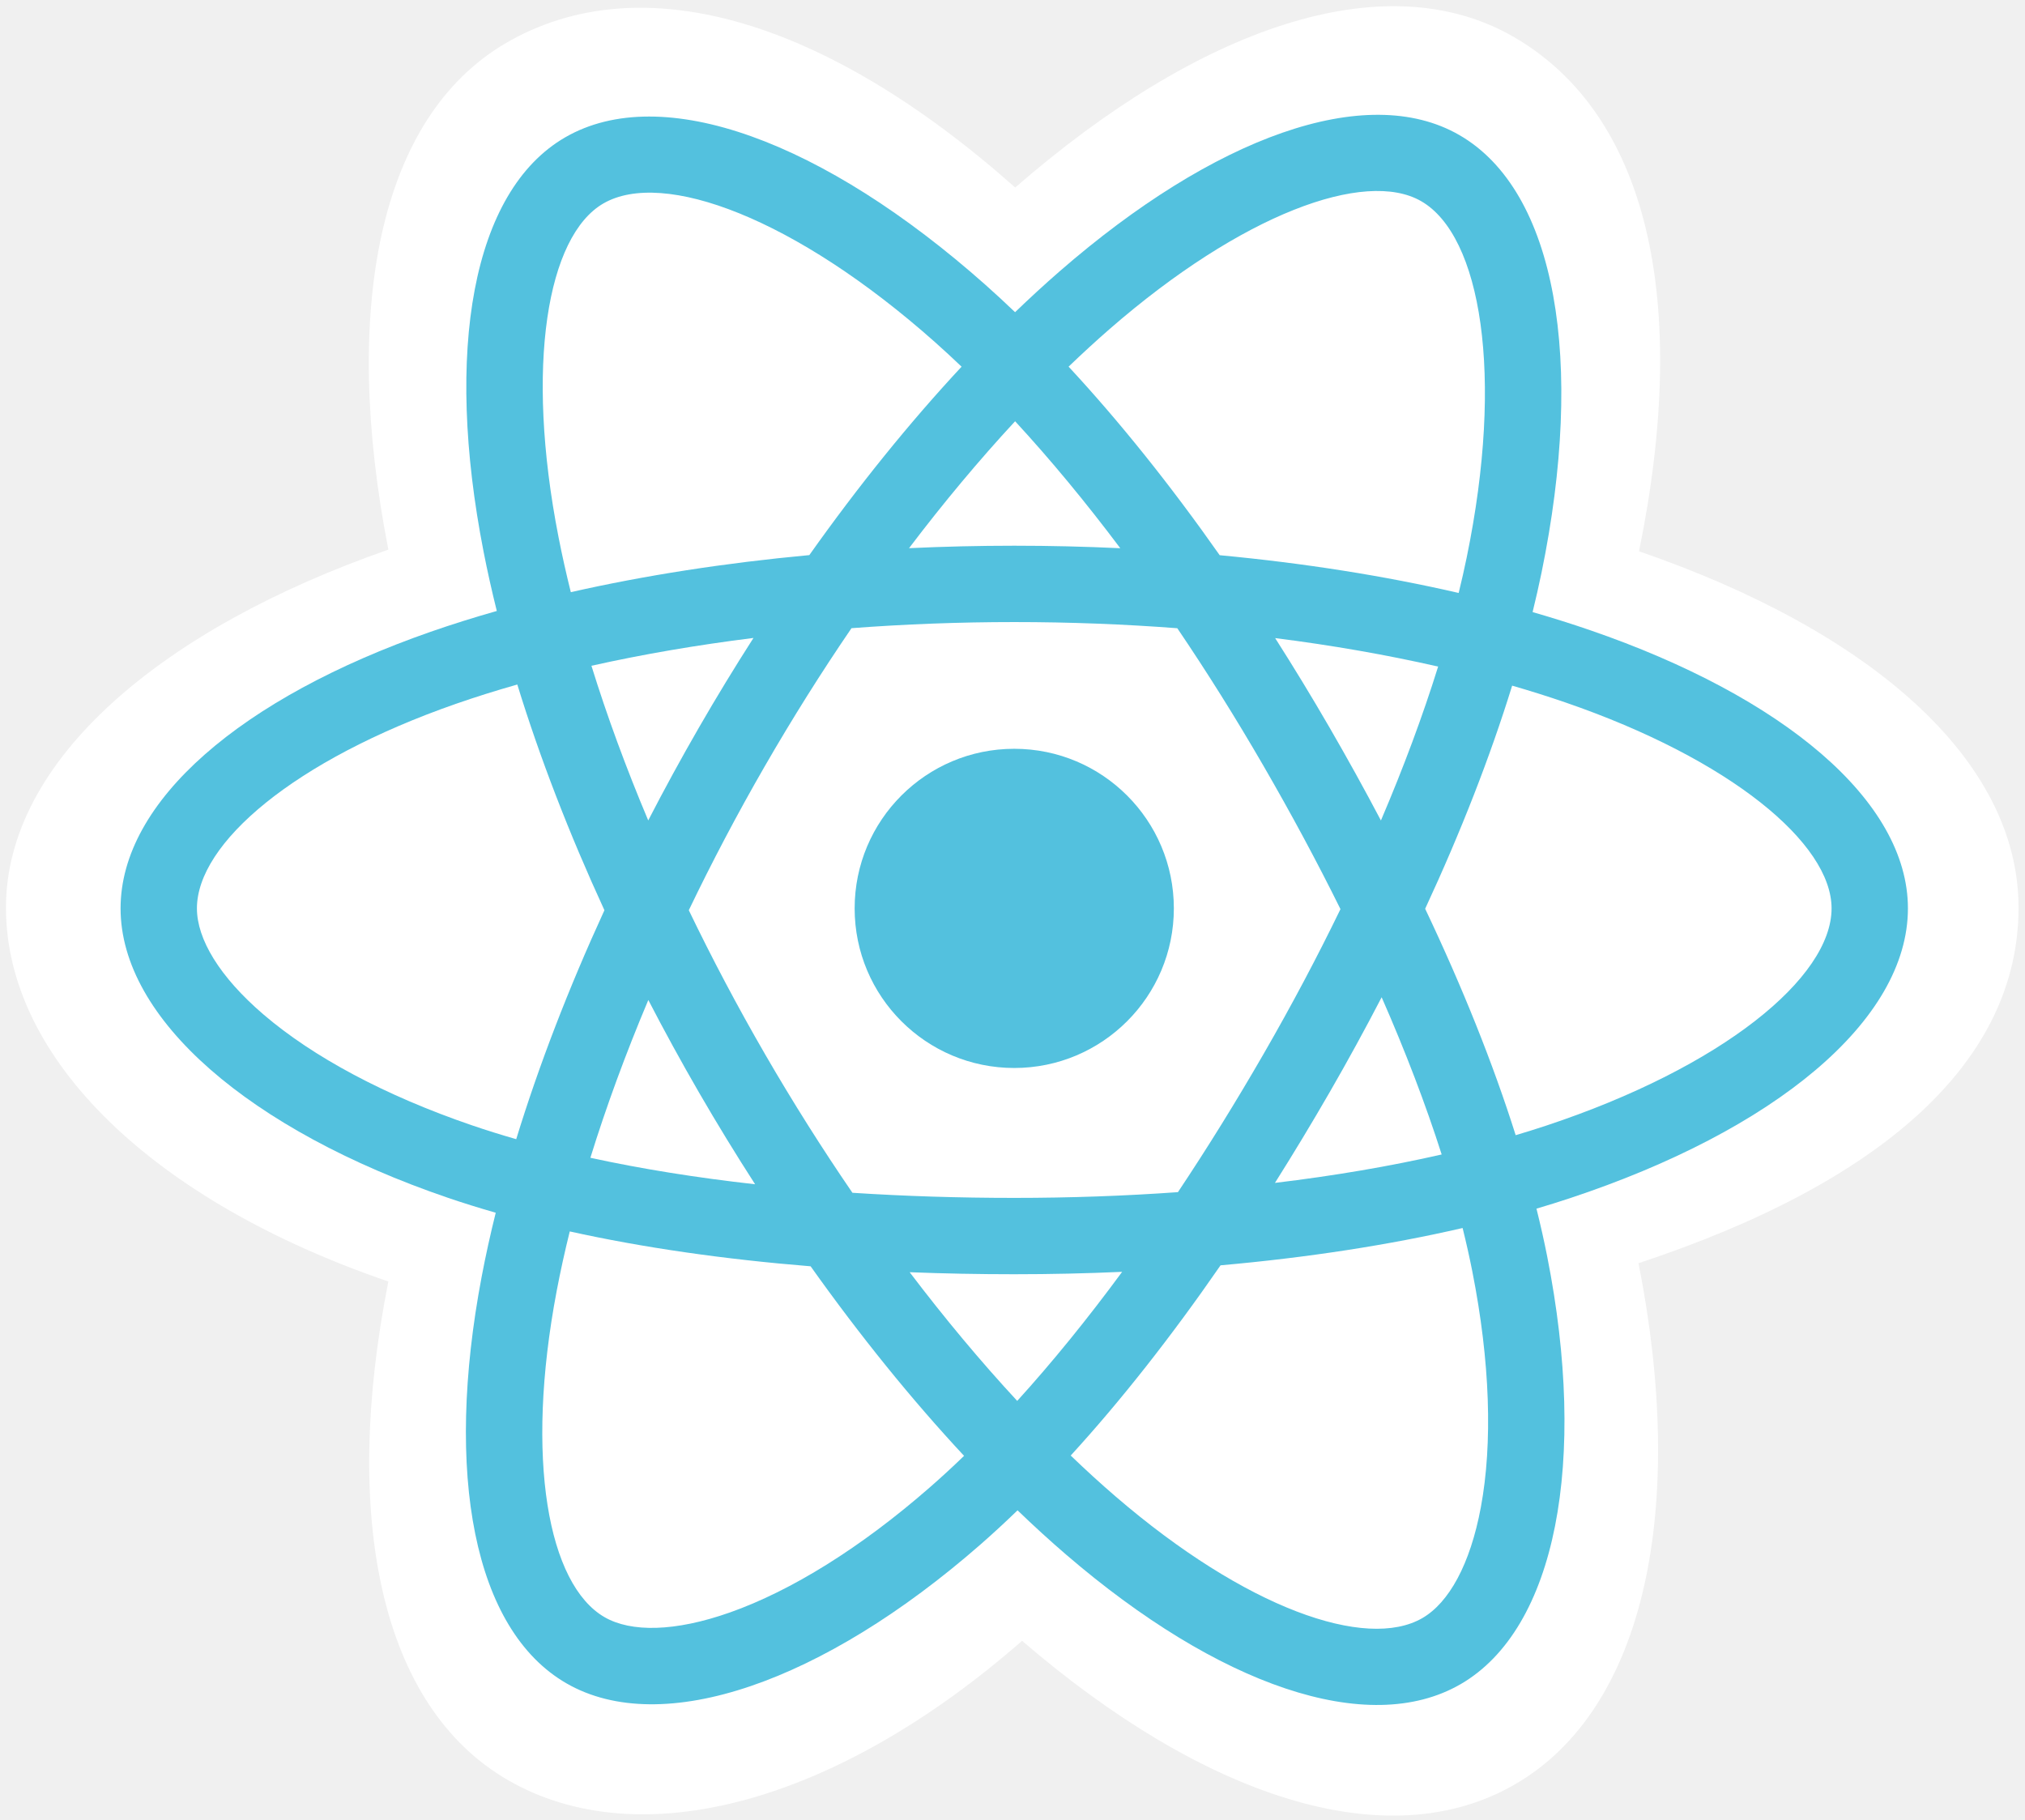
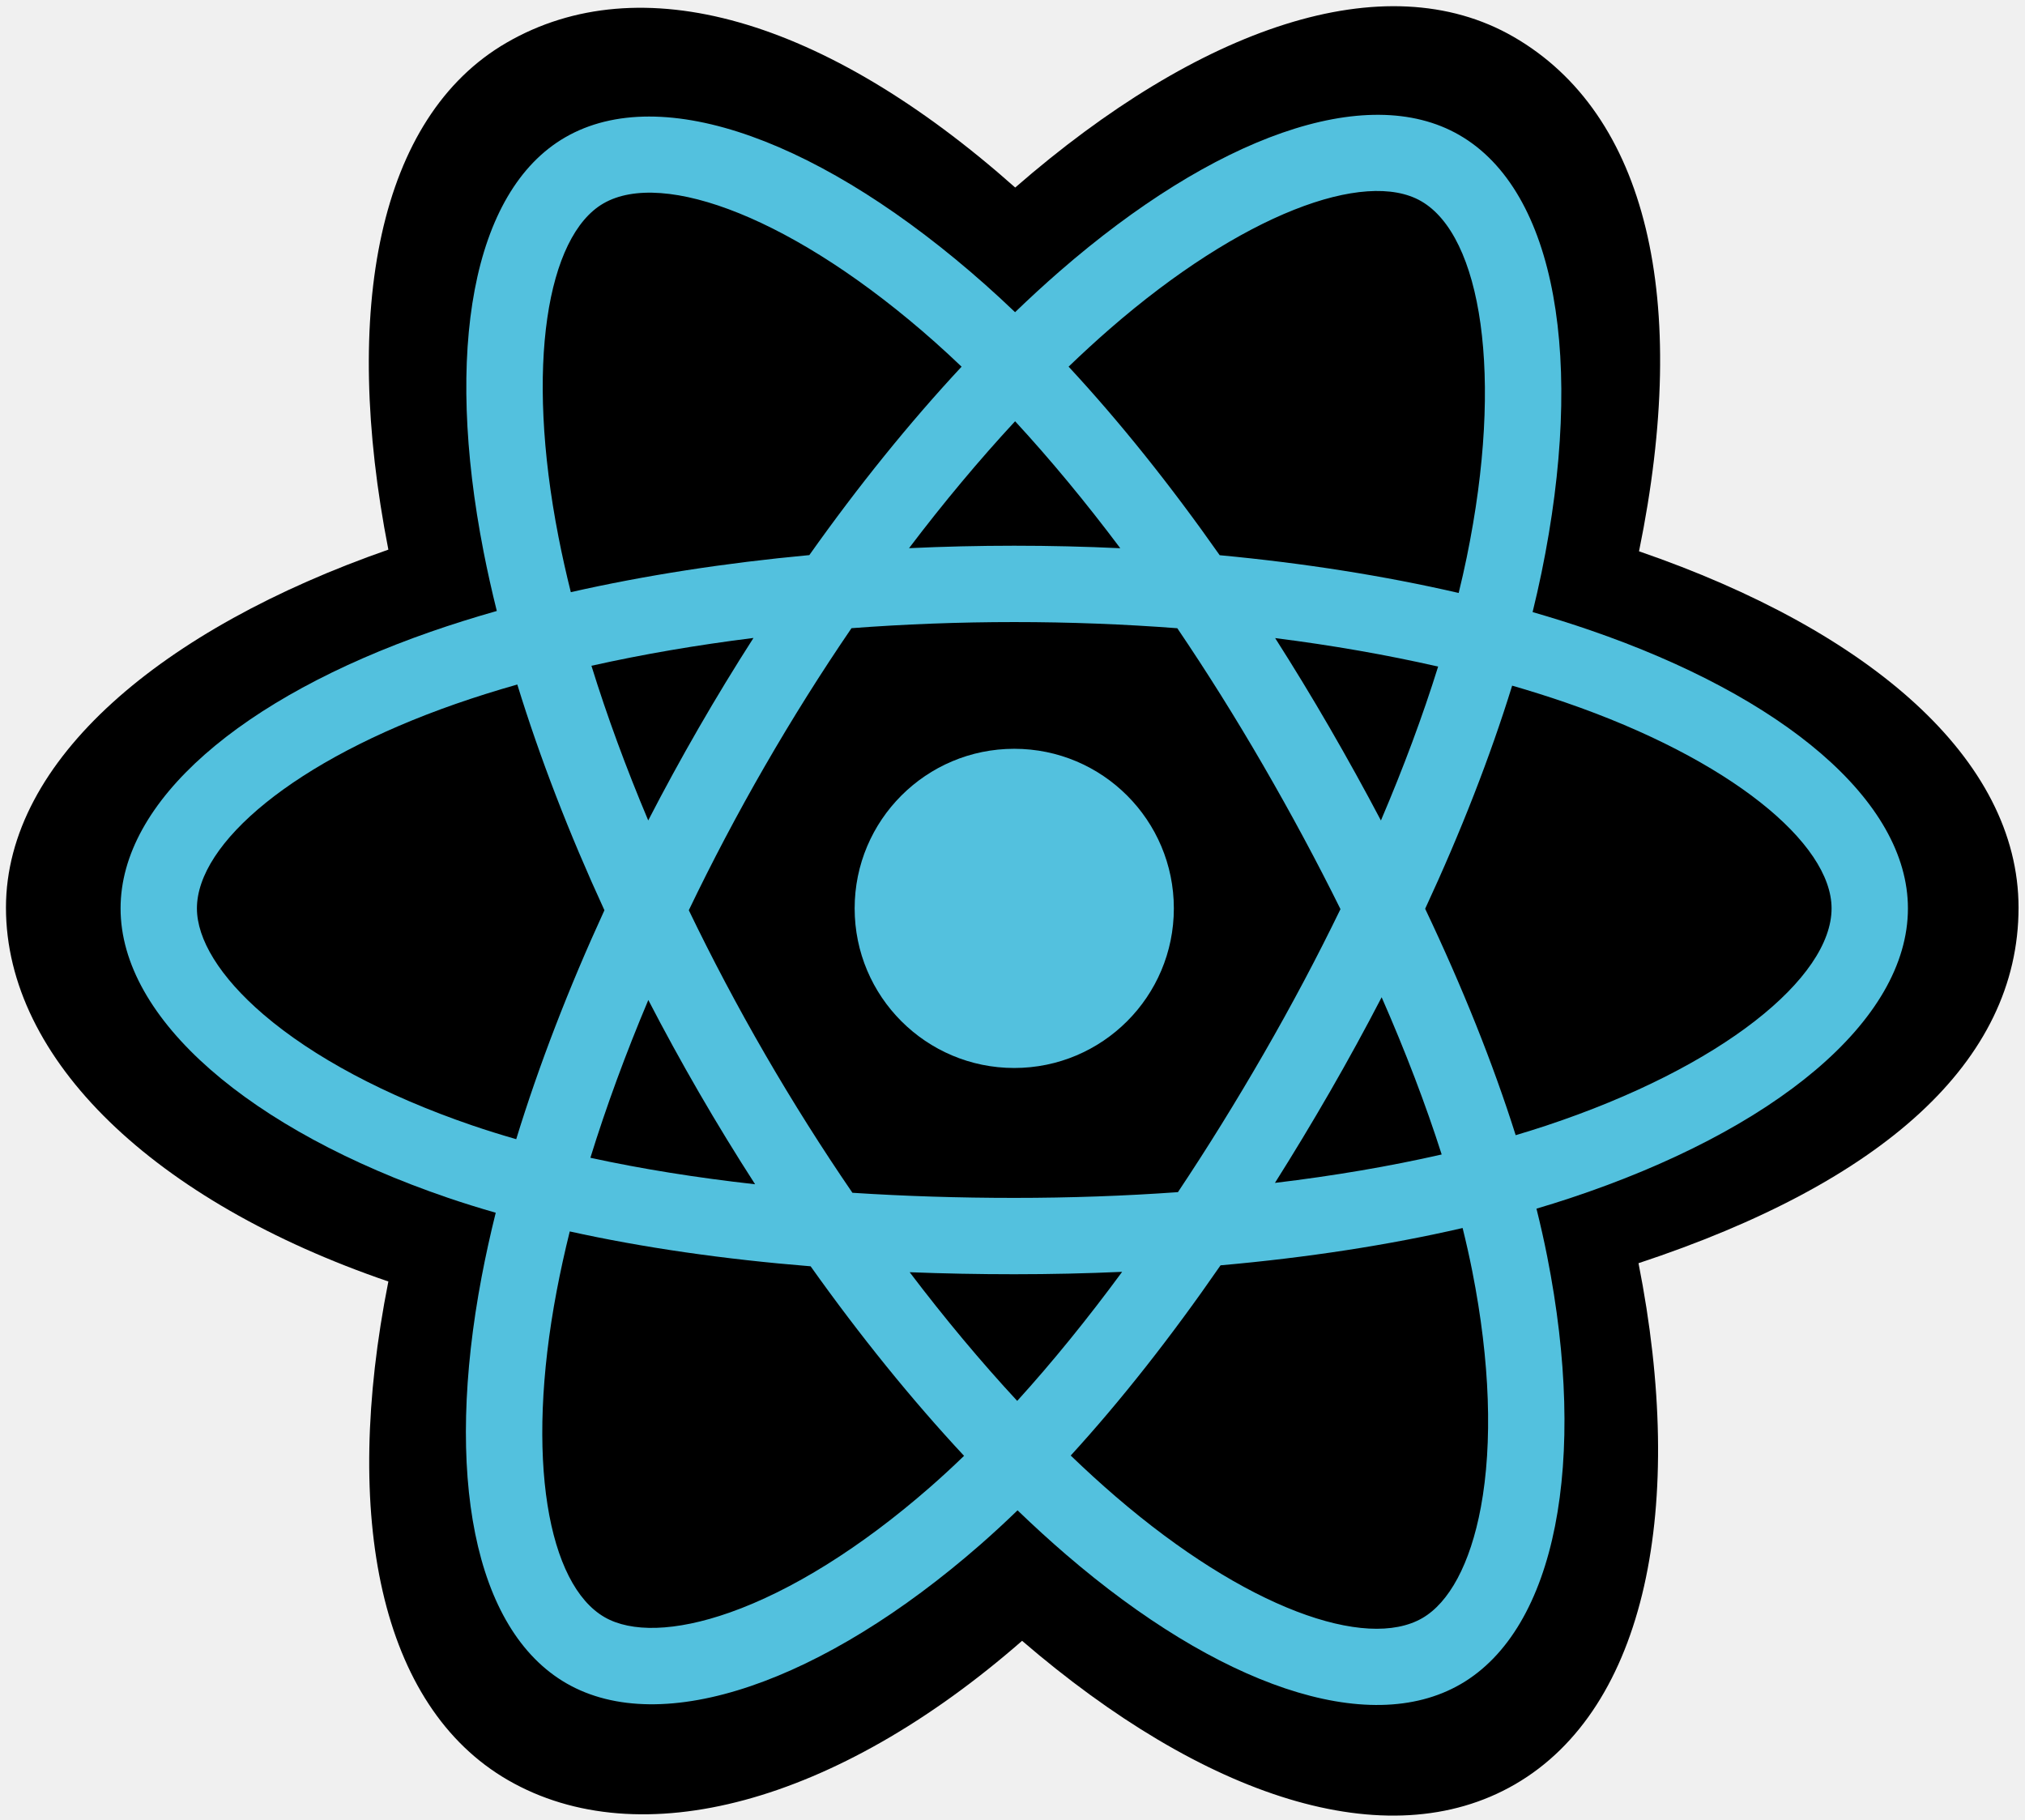
<svg xmlns="http://www.w3.org/2000/svg" width="256px" height="230px" viewBox="0 0 256 230" version="1.1" preserveAspectRatio="xMidYMid">
-   <path d="M0.754,114.75 C0.754,133.965 19.517,151.902 49.097,162.013 C43.19,191.75 48.039,215.719 64.233,225.058 C80.878,234.657 105.676,228.013 129.213,207.439 C152.156,227.182 175.344,234.952 191.523,225.586 C208.152,215.959 213.21,190.365 207.14,159.699 C237.95,149.513 255.184,134.218 255.184,114.75 C255.184,95.981 236.387,79.744 207.205,69.698 C213.74,37.765 208.203,14.378 191.338,4.653 C175.079,-4.723 151.622,3.449 128.342,23.709 C104.123,2.205 80.897,-4.361 64.049,5.392 C47.806,14.795 43.171,39.199 49.097,69.487 C20.515,79.452 0.754,96.057 0.754,114.75 Z" fill="#FFFFFF" />
+   <path d="M0.754,114.75 C0.754,133.965 19.517,151.902 49.097,162.013 C43.19,191.75 48.039,215.719 64.233,225.058 C80.878,234.657 105.676,228.013 129.213,207.439 C152.156,227.182 175.344,234.952 191.523,225.586 C208.152,215.959 213.21,190.365 207.14,159.699 C237.95,149.513 255.184,134.218 255.184,114.75 C255.184,95.981 236.387,79.744 207.205,69.698 C213.74,37.765 208.203,14.378 191.338,4.653 C175.079,-4.723 151.622,3.449 128.342,23.709 C104.123,2.205 80.897,-4.361 64.049,5.392 C47.806,14.795 43.171,39.199 49.097,69.487 C20.515,79.452 0.754,96.057 0.754,114.75 Z" />
  <path d="M201.025,79.674 C198.681,78.867 196.252,78.104 193.751,77.382 C194.162,75.704 194.539,74.049 194.875,72.421 C200.381,45.693 196.781,24.162 184.487,17.073 C172.7,10.275 153.422,17.363 133.952,34.306 C132.08,35.936 130.202,37.661 128.326,39.469 C127.075,38.273 125.827,37.117 124.582,36.011 C104.177,17.893 83.724,10.259 71.443,17.368 C59.667,24.185 56.179,44.427 61.136,69.757 C61.614,72.204 62.174,74.702 62.806,77.242 C59.912,78.064 57.117,78.94 54.443,79.872 C30.521,88.212 15.243,101.284 15.243,114.842 C15.243,128.846 31.644,142.891 56.561,151.408 C58.527,152.08 60.568,152.716 62.67,153.319 C61.988,156.066 61.394,158.759 60.896,161.385 C56.17,186.275 59.861,206.038 71.606,212.813 C83.737,219.808 104.097,212.618 123.923,195.288 C125.49,193.918 127.062,192.465 128.638,190.942 C130.68,192.909 132.719,194.77 134.746,196.515 C153.95,213.04 172.916,219.713 184.651,212.92 C196.77,205.904 200.709,184.673 195.595,158.842 C195.205,156.869 194.75,154.854 194.24,152.803 C195.67,152.38 197.073,151.944 198.442,151.49 C224.346,142.908 241.199,129.033 241.199,114.842 C241.199,101.235 225.429,88.075 201.025,79.674 L201.025,79.674 L201.025,79.674 Z" fill="#53C1DE" />
-   <path d="M195.406,142.328 C194.171,142.737 192.903,143.132 191.611,143.515 C188.751,134.462 184.892,124.835 180.169,114.89 C184.676,105.18 188.386,95.677 191.166,86.682 C193.477,87.351 195.721,88.057 197.883,88.801 C218.792,95.999 231.547,106.642 231.547,114.842 C231.547,123.577 217.772,134.917 195.406,142.328 L195.406,142.328 L195.406,142.328 Z M186.126,160.717 C188.387,172.139 188.71,182.466 187.212,190.539 C185.866,197.793 183.16,202.629 179.814,204.566 C172.693,208.688 157.465,203.33 141.042,189.198 C139.159,187.578 137.263,185.848 135.36,184.017 C141.727,177.054 148.09,168.959 154.301,159.968 C165.224,158.999 175.544,157.414 184.903,155.251 C185.364,157.11 185.773,158.934 186.126,160.717 L186.126,160.717 L186.126,160.717 Z M92.277,203.854 C85.319,206.311 79.778,206.381 76.429,204.45 C69.301,200.339 66.338,184.471 70.38,163.185 C70.843,160.747 71.394,158.243 72.029,155.683 C81.285,157.73 91.53,159.203 102.479,160.091 C108.731,168.888 115.278,176.974 121.876,184.055 C120.435,185.446 118.999,186.771 117.571,188.019 C108.804,195.683 100.019,201.119 92.277,203.854 L92.277,203.854 L92.277,203.854 Z M59.683,142.274 C48.665,138.508 39.566,133.614 33.329,128.273 C27.725,123.474 24.895,118.709 24.895,114.842 C24.895,106.615 37.162,96.12 57.621,88.987 C60.103,88.122 62.702,87.306 65.398,86.54 C68.226,95.737 71.935,105.353 76.411,115.077 C71.877,124.946 68.115,134.715 65.26,144.02 C63.338,143.468 61.475,142.886 59.683,142.274 L59.683,142.274 L59.683,142.274 Z M70.609,67.903 C66.362,46.201 69.182,29.83 76.279,25.722 C83.838,21.346 100.554,27.586 118.172,43.229 C119.298,44.229 120.429,45.276 121.563,46.358 C114.998,53.408 108.511,61.433 102.314,70.179 C91.687,71.164 81.515,72.746 72.162,74.865 C71.574,72.499 71.053,70.175 70.609,67.903 L70.609,67.903 L70.609,67.903 Z M168.076,91.971 C165.84,88.109 163.545,84.338 161.205,80.67 C168.414,81.582 175.322,82.792 181.808,84.272 C179.861,90.513 177.434,97.039 174.576,103.729 C172.527,99.838 170.359,95.914 168.076,91.971 L168.076,91.971 L168.076,91.971 Z M128.329,53.257 C132.781,58.08 137.24,63.466 141.626,69.309 C137.206,69.1 132.732,68.992 128.221,68.992 C123.753,68.992 119.312,69.098 114.92,69.303 C119.31,63.514 123.807,58.136 128.329,53.257 L128.329,53.257 L128.329,53.257 Z M88.327,92.037 C86.094,95.91 83.966,99.812 81.949,103.722 C79.138,97.055 76.733,90.5 74.769,84.17 C81.216,82.727 88.091,81.548 95.254,80.653 C92.881,84.355 90.567,88.153 88.327,92.037 L88.327,92.037 L88.327,92.037 Z M95.46,149.72 C88.059,148.894 81.081,147.775 74.636,146.372 C76.631,139.93 79.089,133.234 81.96,126.424 C83.982,130.331 86.119,134.234 88.366,138.116 L88.366,138.116 C90.655,142.07 93.026,145.943 95.46,149.72 L95.46,149.72 L95.46,149.72 Z M128.596,177.109 C124.021,172.172 119.458,166.712 115.001,160.839 C119.327,161.009 123.738,161.095 128.221,161.095 C132.827,161.095 137.38,160.992 141.861,160.792 C137.461,166.771 133.018,172.24 128.596,177.109 L128.596,177.109 L128.596,177.109 Z M174.668,126.077 C177.689,132.961 180.234,139.621 182.256,145.954 C175.704,147.449 168.631,148.653 161.178,149.547 C163.524,145.83 165.839,141.995 168.115,138.049 C170.416,134.058 172.602,130.06 174.668,126.077 L174.668,126.077 L174.668,126.077 Z M159.753,133.227 C156.221,139.351 152.595,145.198 148.914,150.716 C142.209,151.196 135.281,151.443 128.221,151.443 C121.19,151.443 114.35,151.224 107.763,150.797 C103.934,145.206 100.229,139.342 96.719,133.28 L96.72,133.28 C93.219,127.234 89.998,121.137 87.079,115.074 C89.997,108.997 93.21,102.893 96.69,96.858 L96.69,96.86 C100.179,90.809 103.852,84.973 107.646,79.418 C114.366,78.91 121.257,78.644 128.221,78.644 L128.221,78.644 C135.217,78.644 142.116,78.912 148.834,79.424 C152.571,84.939 156.218,90.756 159.721,96.807 C163.264,102.927 166.519,108.99 169.462,114.937 C166.528,120.986 163.281,127.11 159.753,133.227 L159.753,133.227 L159.753,133.227 Z M179.666,25.435 C187.232,29.799 190.175,47.396 185.421,70.473 C185.118,71.945 184.776,73.445 184.405,74.965 C175.031,72.802 164.851,71.192 154.193,70.192 C147.984,61.351 141.551,53.313 135.092,46.354 C136.829,44.684 138.563,43.091 140.289,41.588 C156.971,27.07 172.562,21.339 179.666,25.435 L179.666,25.435 L179.666,25.435 Z" fill="#FFFFFF" />
+   <path d="M195.406,142.328 C194.171,142.737 192.903,143.132 191.611,143.515 C188.751,134.462 184.892,124.835 180.169,114.89 C184.676,105.18 188.386,95.677 191.166,86.682 C193.477,87.351 195.721,88.057 197.883,88.801 C218.792,95.999 231.547,106.642 231.547,114.842 C231.547,123.577 217.772,134.917 195.406,142.328 L195.406,142.328 L195.406,142.328 Z M186.126,160.717 C188.387,172.139 188.71,182.466 187.212,190.539 C185.866,197.793 183.16,202.629 179.814,204.566 C172.693,208.688 157.465,203.33 141.042,189.198 C139.159,187.578 137.263,185.848 135.36,184.017 C141.727,177.054 148.09,168.959 154.301,159.968 C165.224,158.999 175.544,157.414 184.903,155.251 C185.364,157.11 185.773,158.934 186.126,160.717 L186.126,160.717 L186.126,160.717 Z M92.277,203.854 C85.319,206.311 79.778,206.381 76.429,204.45 C69.301,200.339 66.338,184.471 70.38,163.185 C70.843,160.747 71.394,158.243 72.029,155.683 C81.285,157.73 91.53,159.203 102.479,160.091 C108.731,168.888 115.278,176.974 121.876,184.055 C120.435,185.446 118.999,186.771 117.571,188.019 C108.804,195.683 100.019,201.119 92.277,203.854 L92.277,203.854 L92.277,203.854 Z M59.683,142.274 C48.665,138.508 39.566,133.614 33.329,128.273 C27.725,123.474 24.895,118.709 24.895,114.842 C24.895,106.615 37.162,96.12 57.621,88.987 C60.103,88.122 62.702,87.306 65.398,86.54 C68.226,95.737 71.935,105.353 76.411,115.077 C71.877,124.946 68.115,134.715 65.26,144.02 C63.338,143.468 61.475,142.886 59.683,142.274 L59.683,142.274 L59.683,142.274 Z M70.609,67.903 C66.362,46.201 69.182,29.83 76.279,25.722 C83.838,21.346 100.554,27.586 118.172,43.229 C119.298,44.229 120.429,45.276 121.563,46.358 C114.998,53.408 108.511,61.433 102.314,70.179 C91.687,71.164 81.515,72.746 72.162,74.865 C71.574,72.499 71.053,70.175 70.609,67.903 L70.609,67.903 L70.609,67.903 Z M168.076,91.971 C165.84,88.109 163.545,84.338 161.205,80.67 C168.414,81.582 175.322,82.792 181.808,84.272 C179.861,90.513 177.434,97.039 174.576,103.729 C172.527,99.838 170.359,95.914 168.076,91.971 L168.076,91.971 L168.076,91.971 Z M128.329,53.257 C132.781,58.08 137.24,63.466 141.626,69.309 C137.206,69.1 132.732,68.992 128.221,68.992 C123.753,68.992 119.312,69.098 114.92,69.303 C119.31,63.514 123.807,58.136 128.329,53.257 L128.329,53.257 L128.329,53.257 Z M88.327,92.037 C86.094,95.91 83.966,99.812 81.949,103.722 C79.138,97.055 76.733,90.5 74.769,84.17 C81.216,82.727 88.091,81.548 95.254,80.653 C92.881,84.355 90.567,88.153 88.327,92.037 L88.327,92.037 L88.327,92.037 Z M95.46,149.72 C88.059,148.894 81.081,147.775 74.636,146.372 C76.631,139.93 79.089,133.234 81.96,126.424 C83.982,130.331 86.119,134.234 88.366,138.116 L88.366,138.116 C90.655,142.07 93.026,145.943 95.46,149.72 L95.46,149.72 L95.46,149.72 Z M128.596,177.109 C124.021,172.172 119.458,166.712 115.001,160.839 C119.327,161.009 123.738,161.095 128.221,161.095 C132.827,161.095 137.38,160.992 141.861,160.792 C137.461,166.771 133.018,172.24 128.596,177.109 L128.596,177.109 L128.596,177.109 Z M174.668,126.077 C177.689,132.961 180.234,139.621 182.256,145.954 C175.704,147.449 168.631,148.653 161.178,149.547 C163.524,145.83 165.839,141.995 168.115,138.049 C170.416,134.058 172.602,130.06 174.668,126.077 L174.668,126.077 L174.668,126.077 Z M159.753,133.227 C156.221,139.351 152.595,145.198 148.914,150.716 C142.209,151.196 135.281,151.443 128.221,151.443 C121.19,151.443 114.35,151.224 107.763,150.797 C103.934,145.206 100.229,139.342 96.719,133.28 L96.72,133.28 C93.219,127.234 89.998,121.137 87.079,115.074 C89.997,108.997 93.21,102.893 96.69,96.858 L96.69,96.86 C100.179,90.809 103.852,84.973 107.646,79.418 C114.366,78.91 121.257,78.644 128.221,78.644 L128.221,78.644 C135.217,78.644 142.116,78.912 148.834,79.424 C152.571,84.939 156.218,90.756 159.721,96.807 C163.264,102.927 166.519,108.99 169.462,114.937 C166.528,120.986 163.281,127.11 159.753,133.227 L159.753,133.227 L159.753,133.227 Z M179.666,25.435 C187.232,29.799 190.175,47.396 185.421,70.473 C185.118,71.945 184.776,73.445 184.405,74.965 C175.031,72.802 164.851,71.192 154.193,70.192 C147.984,61.351 141.551,53.313 135.092,46.354 C136.829,44.684 138.563,43.091 140.289,41.588 C156.971,27.07 172.562,21.339 179.666,25.435 L179.666,25.435 L179.666,25.435 Z" />
  <path d="M128.221,94.665 C139.365,94.665 148.398,103.699 148.398,114.842 C148.398,125.986 139.365,135.02 128.221,135.02 C117.078,135.02 108.044,125.986 108.044,114.842 C108.044,103.699 117.078,94.665 128.221,94.665" fill="#53C1DE" />
</svg>
